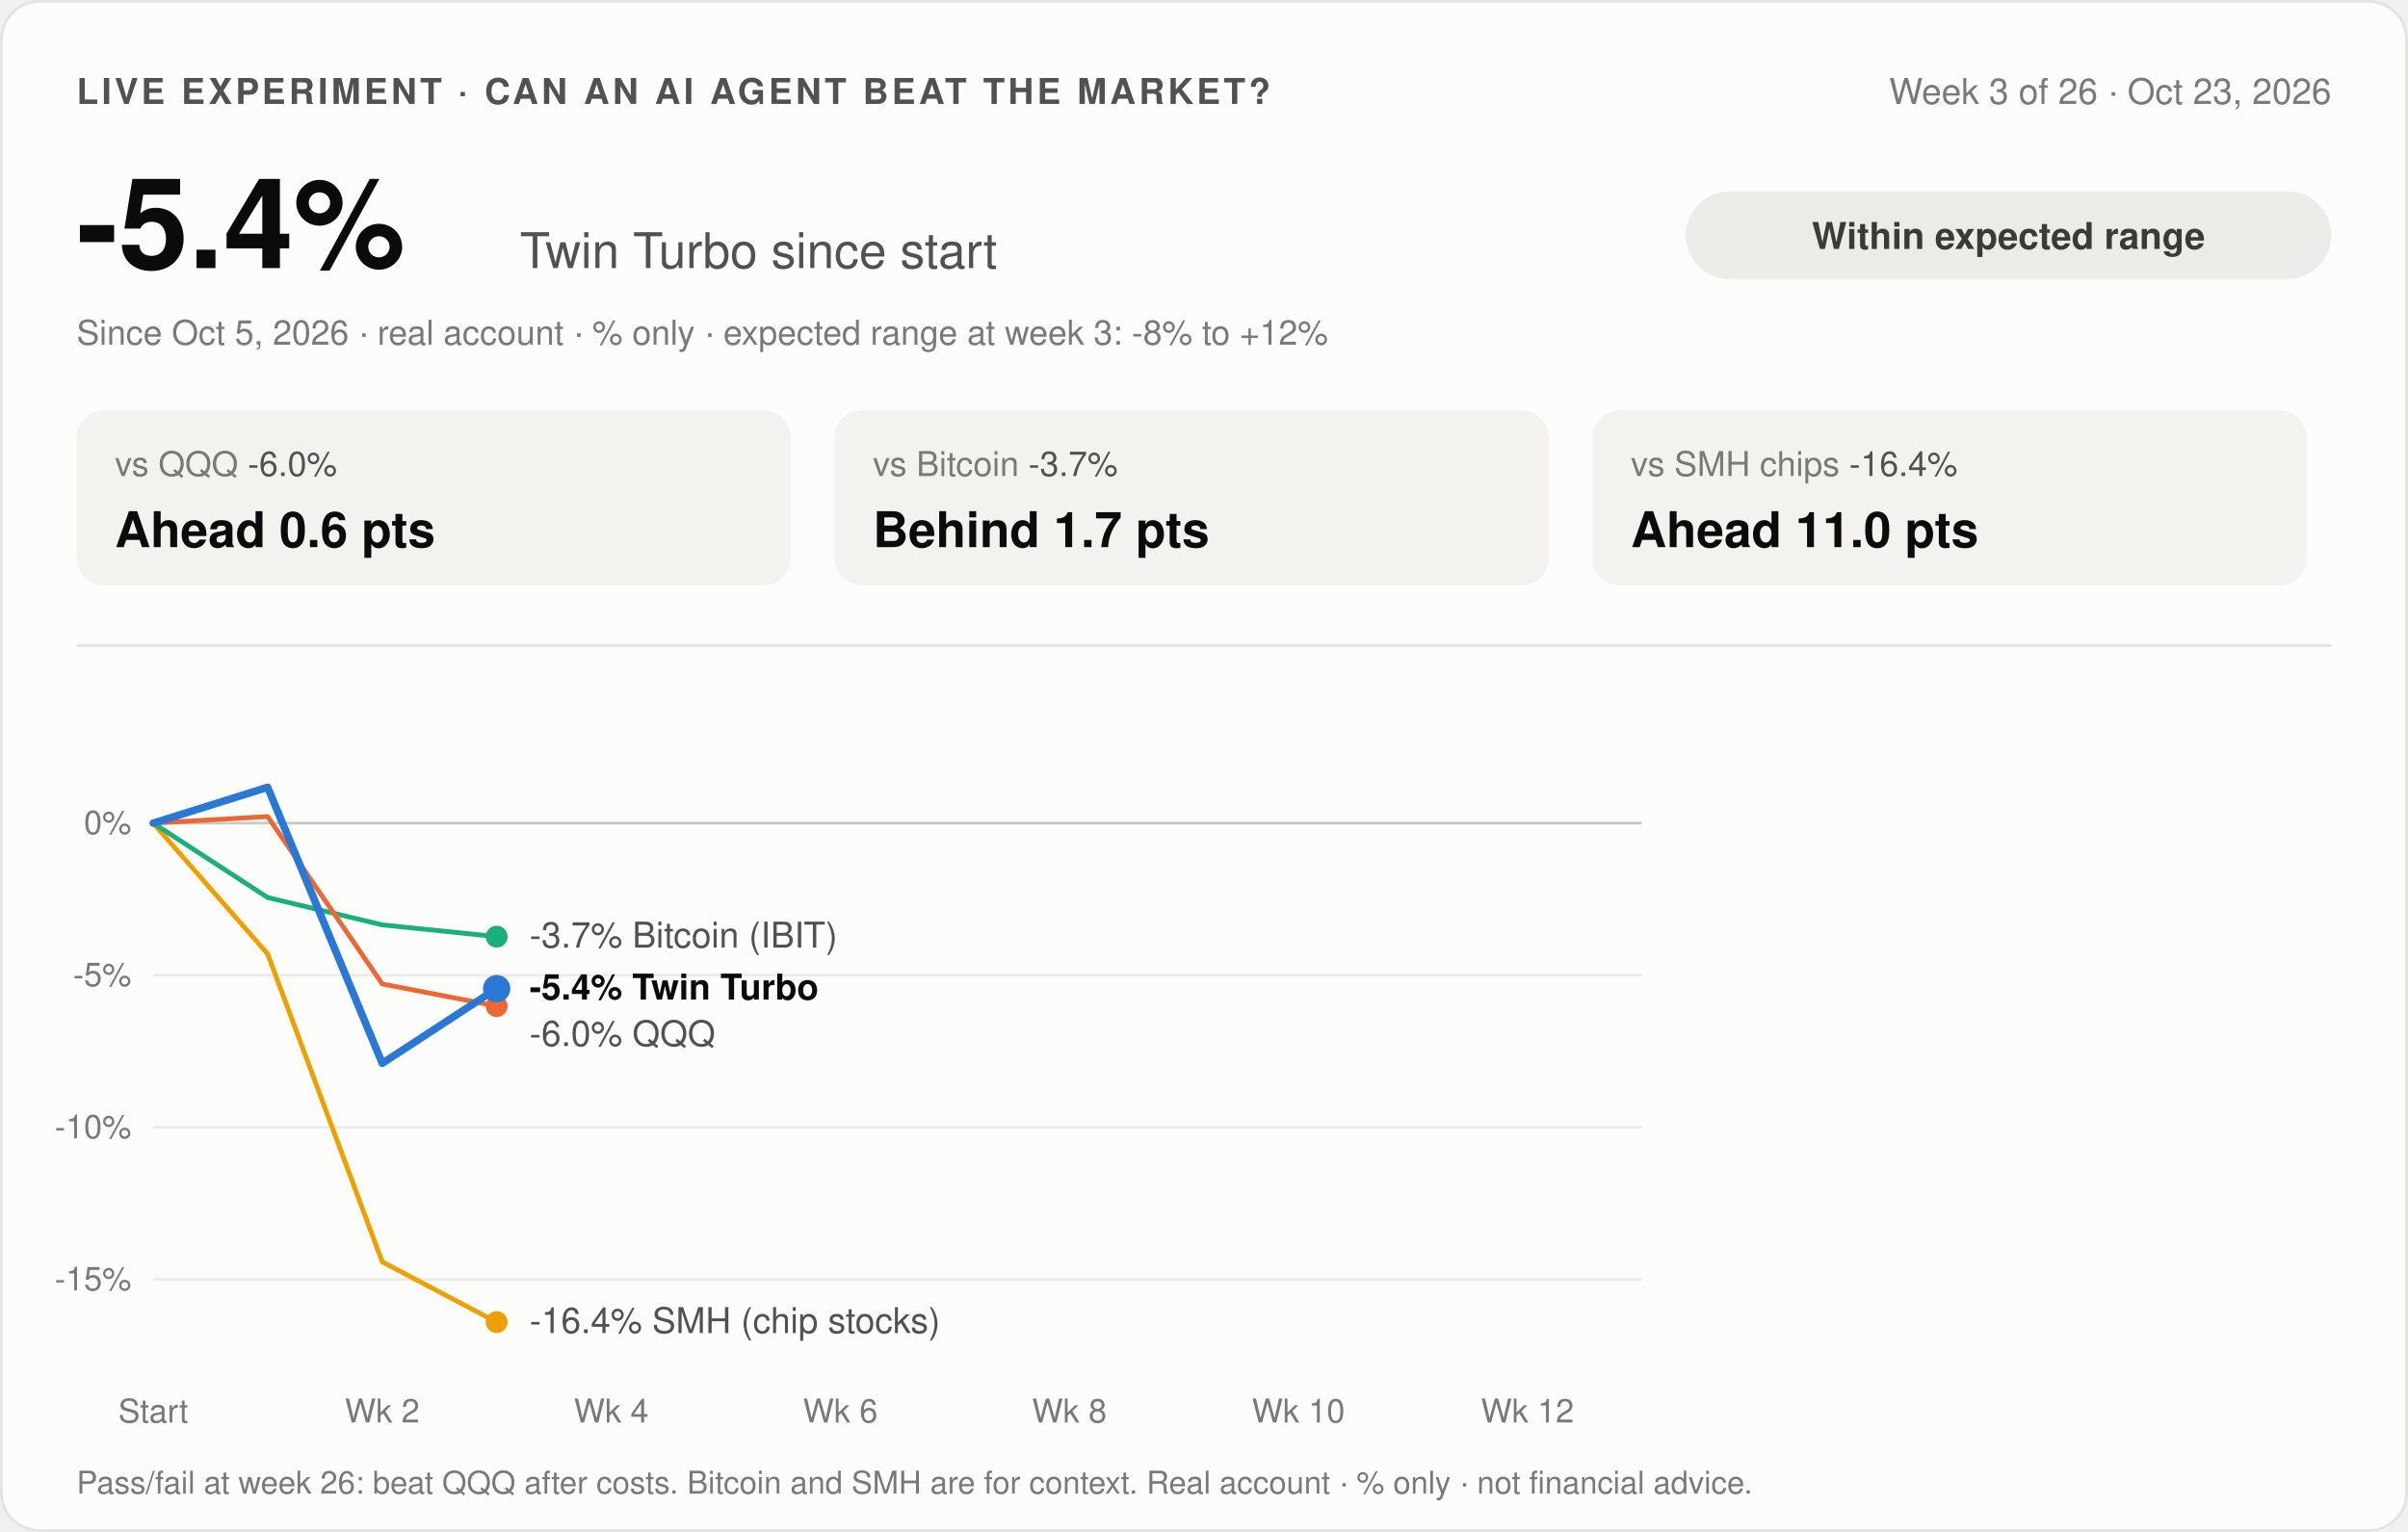
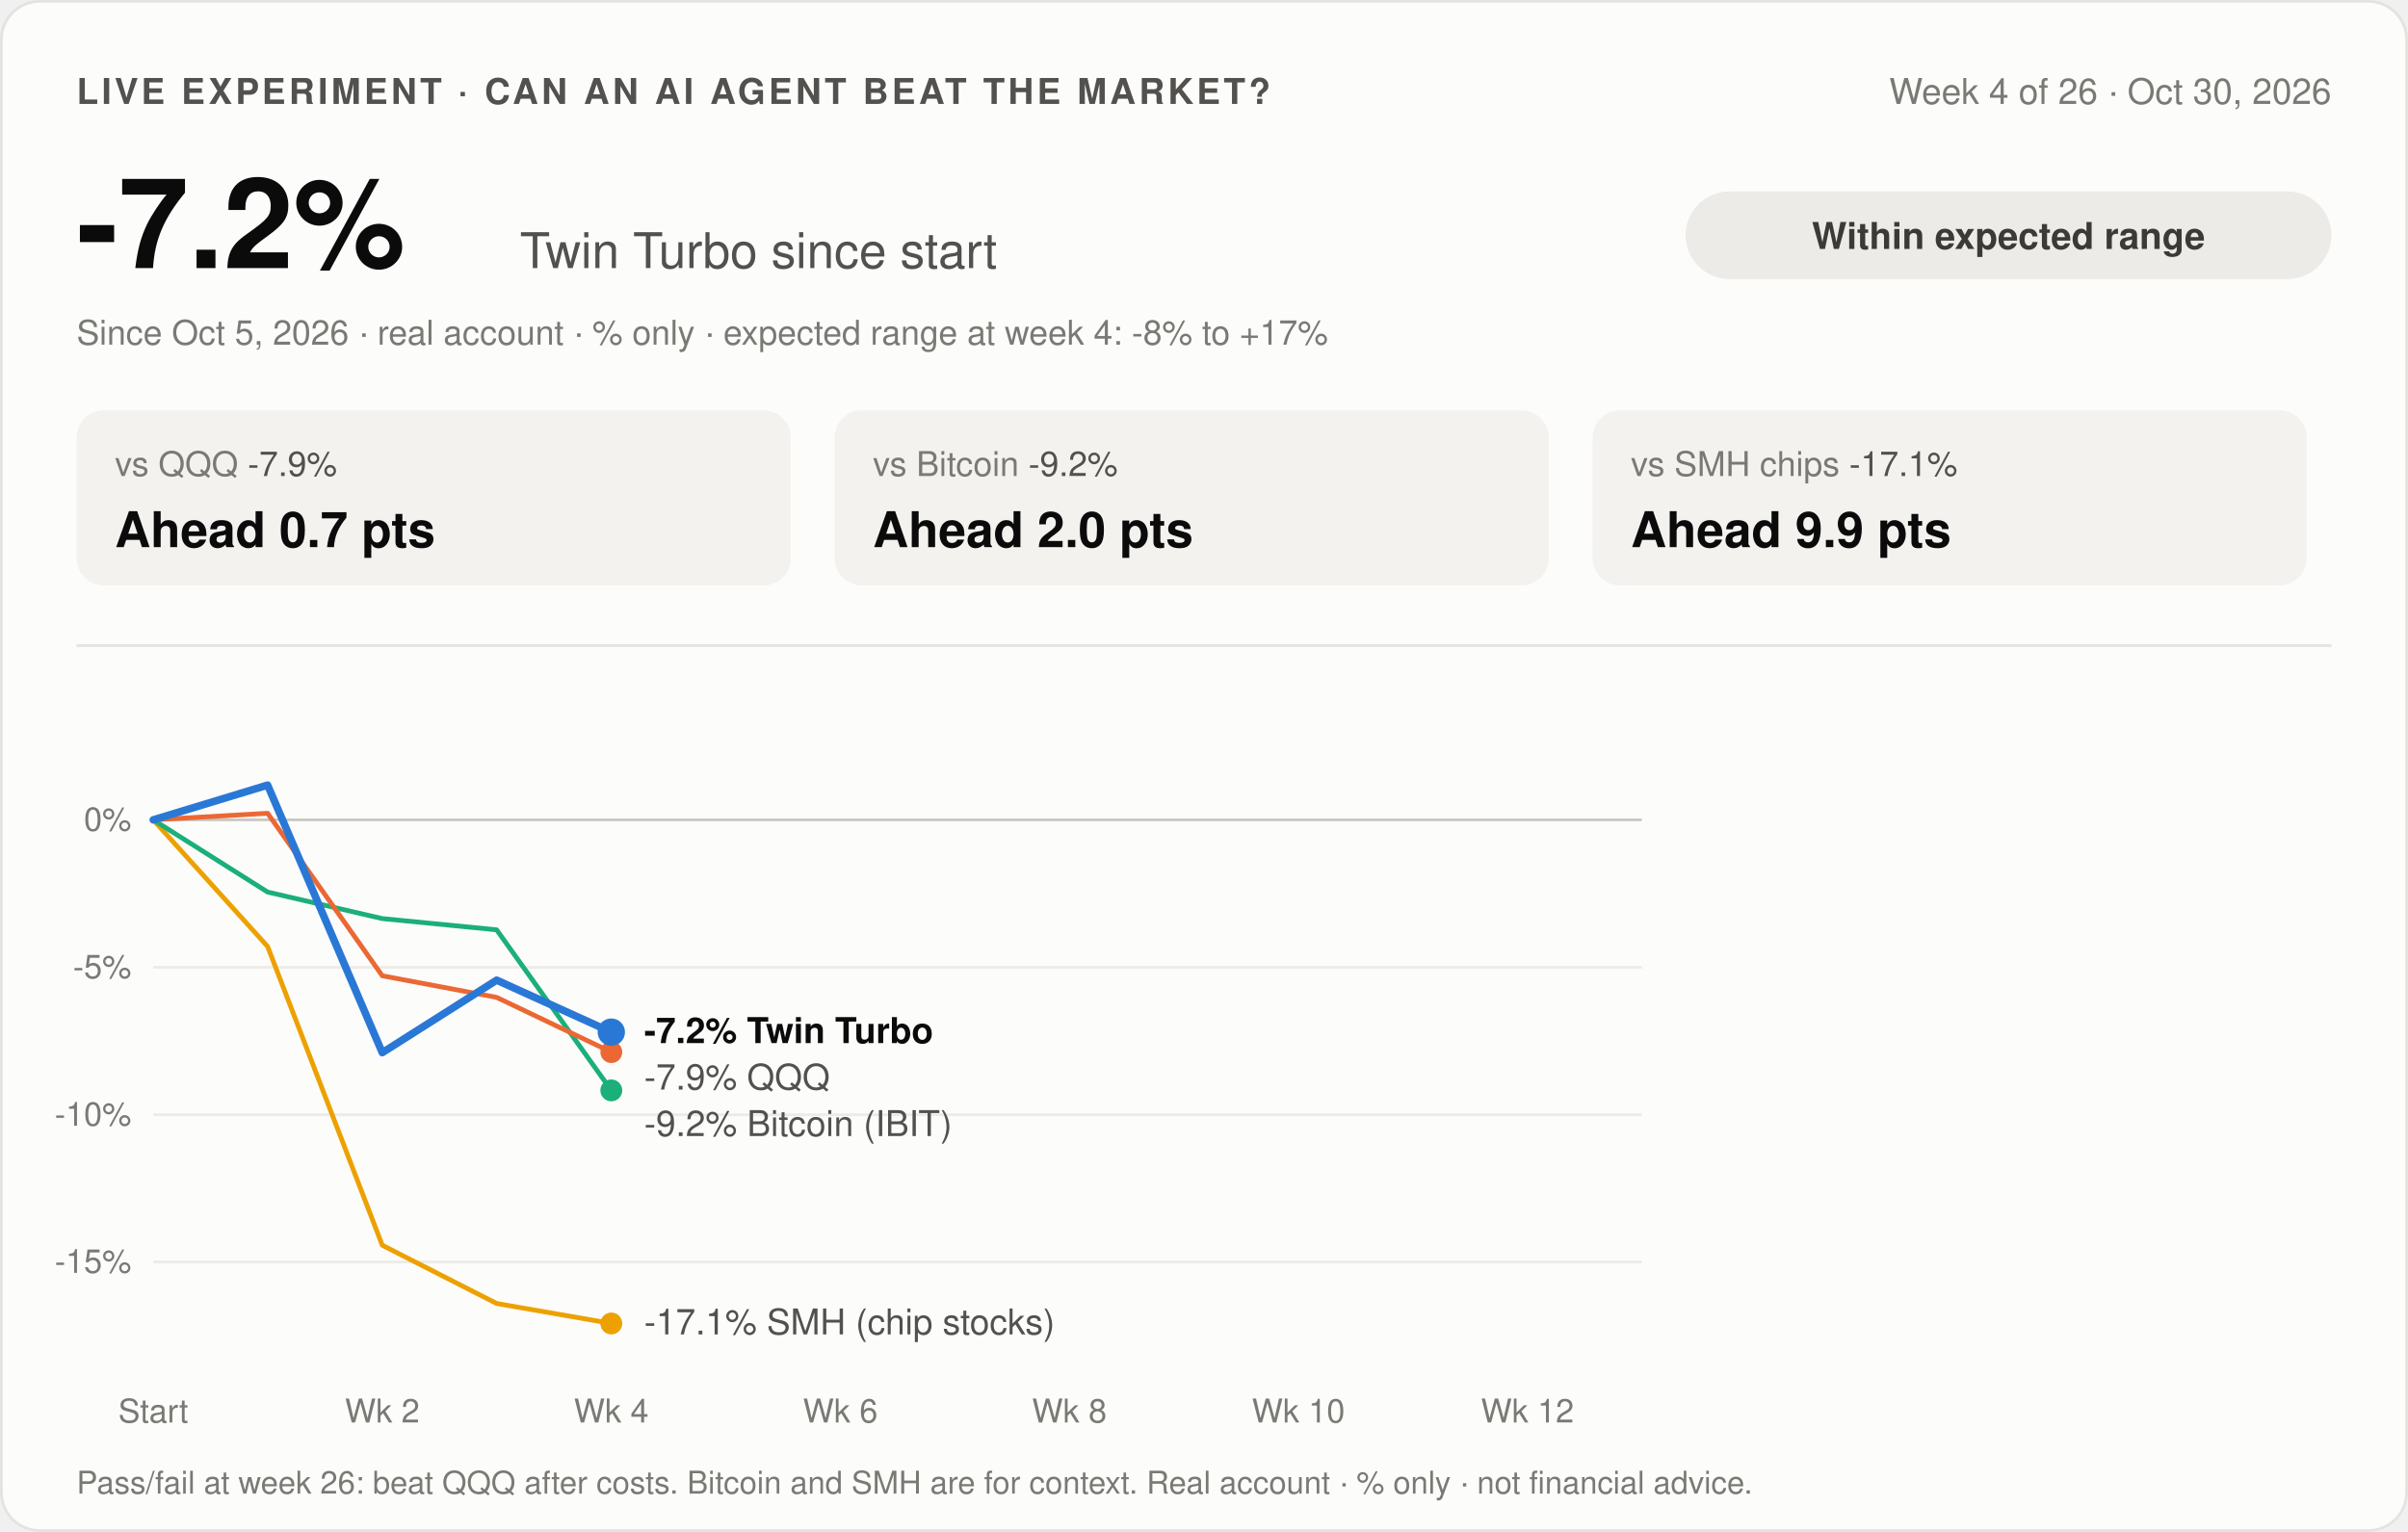
<svg xmlns="http://www.w3.org/2000/svg" viewBox="0 0 880 560" width="880" height="560" font-family="-apple-system,BlinkMacSystemFont,'Segoe UI',Helvetica,Arial,sans-serif">
  <style>
.bg{fill:#fcfcfb;stroke:#e4e3df} .t1{fill:#0b0b0b} .t2{fill:#52514e} .t3{fill:#7a7974} .chip{fill:#f3f2ef}
.grid{stroke:#ecebe7} .zero{stroke:#c9c8c3} .ax{fill:#7a7974;font-size:12px} .div{stroke:#e4e3df}
.s1{stroke:#2a78d6} .s2{stroke:#eb6834} .s3{stroke:#1baf7a} .s4{stroke:#eda100}
.s1f{fill:#2a78d6} .s2f{fill:#eb6834} .s3f{fill:#1baf7a} .s4f{fill:#eda100}
.pill{fill:#ecebe7} .pillt{fill:#3b3a37}
@media (prefers-color-scheme: dark){
.bg{fill:#1a1a19;stroke:#2e2e2c} .t1{fill:#fff} .t2{fill:#c3c2b7} .t3{fill:#9a998f} .chip{fill:#242423}
.grid{stroke:#2a2a28} .zero{stroke:#4a4a46} .ax{fill:#9a998f} .div{stroke:#2e2e2c}
.s1{stroke:#3987e5} .s2{stroke:#d95926} .s3{stroke:#199e70} .s4{stroke:#c98500}
.s1f{fill:#3987e5} .s2f{fill:#d95926} .s3f{fill:#199e70} .s4f{fill:#c98500}
.pill{fill:#2c2c2a} .pillt{fill:#e6e5df} }
</style>
  <rect x=".5" y=".5" width="879" height="559" rx="14" class="bg" />
  <text x="28" y="38" class="t2" font-size="13" font-weight="600" letter-spacing="1.2">LIVE EXPERIMENT · CAN AN AI AGENT BEAT THE MARKET?</text>
-   <text x="852" y="38" class="t3" font-size="13" text-anchor="end">Week 3 of 26 · Oct 23, 2026</text>
-   <text x="28" y="98" class="t1" font-size="46" font-weight="700">-5.4%</text>
+   <text x="852" y="38" class="t3" font-size="13" text-anchor="end">Week 4 of 26 · Oct 30, 2026</text>
+   <text x="28" y="98" class="t1" font-size="46" font-weight="700">-7.2%</text>
  <text x="190" y="98" class="t2" font-size="18">Twin Turbo since start</text>
  <rect x="616" y="70" width="236" height="32" rx="16" class="pill" />
  <text x="734" y="91" class="pillt" font-size="13.5" font-weight="600" text-anchor="middle">Within expected range</text>
-   <text x="28" y="126" class="t3" font-size="12.5">Since Oct 5, 2026 · real account · % only · expected range at week 3: -8% to +12%</text>
+   <text x="28" y="126" class="t3" font-size="12.5">Since Oct 5, 2026 · real account · % only · expected range at week 4: -8% to +17%</text>
  <rect x="28" y="150" width="261" height="64" rx="10" class="chip" />
-   <text x="42" y="174" class="t3" font-size="12.5">vs QQQ <tspan class="t2">-6.0%</tspan>
+   <text x="42" y="174" class="t3" font-size="12.5">vs QQQ <tspan class="t2">-7.9%</tspan>
  </text>
-   <text x="42" y="200" class="t1" font-size="18" font-weight="700">Ahead 0.6 pts</text>
+   <text x="42" y="200" class="t1" font-size="18" font-weight="700">Ahead 0.7 pts</text>
  <rect x="305" y="150" width="261" height="64" rx="10" class="chip" />
-   <text x="319" y="174" class="t3" font-size="12.5">vs Bitcoin <tspan class="t2">-3.7%</tspan>
+   <text x="319" y="174" class="t3" font-size="12.5">vs Bitcoin <tspan class="t2">-9.2%</tspan>
  </text>
-   <text x="319" y="200" class="t1" font-size="18" font-weight="700">Behind 1.7 pts</text>
+   <text x="319" y="200" class="t1" font-size="18" font-weight="700">Ahead 2.0 pts</text>
  <rect x="582" y="150" width="261" height="64" rx="10" class="chip" />
-   <text x="596" y="174" class="t3" font-size="12.5">vs SMH chips <tspan class="t2">-16.4%</tspan>
+   <text x="596" y="174" class="t3" font-size="12.5">vs SMH chips <tspan class="t2">-17.1%</tspan>
  </text>
-   <text x="596" y="200" class="t1" font-size="18" font-weight="700">Ahead 11.0 pts</text>
+   <text x="596" y="200" class="t1" font-size="18" font-weight="700">Ahead 9.9 pts</text>
  <line x1="28" x2="852" y1="236" y2="236" class="div" />
-   <line x1="56" x2="600" y1="467.7" y2="467.7" class="grid" />
-   <text x="48" y="471.7" class="ax" text-anchor="end">-15%</text>
-   <line x1="56" x2="600" y1="412.1" y2="412.1" class="grid" />
-   <text x="48" y="416.1" class="ax" text-anchor="end">-10%</text>
-   <line x1="56" x2="600" y1="356.5" y2="356.5" class="grid" />
-   <text x="48" y="360.5" class="ax" text-anchor="end">-5%</text>
-   <line x1="56" x2="600" y1="300.9" y2="300.9" class="zero" />
-   <text x="48" y="304.9" class="ax" text-anchor="end">0%</text>
+   <line x1="56" x2="600" y1="461.3" y2="461.3" class="grid" />
+   <text x="48" y="465.3" class="ax" text-anchor="end">-15%</text>
+   <line x1="56" x2="600" y1="407.5" y2="407.5" class="grid" />
+   <text x="48" y="411.5" class="ax" text-anchor="end">-10%</text>
+   <line x1="56" x2="600" y1="353.6" y2="353.6" class="grid" />
+   <text x="48" y="357.6" class="ax" text-anchor="end">-5%</text>
+   <line x1="56" x2="600" y1="299.7" y2="299.7" class="zero" />
+   <text x="48" y="303.7" class="ax" text-anchor="end">0%</text>
  <text x="56.0" y="520" class="ax" text-anchor="middle">Start</text>
  <text x="139.7" y="520" class="ax" text-anchor="middle">Wk 2</text>
  <text x="223.4" y="520" class="ax" text-anchor="middle">Wk 4</text>
  <text x="307.1" y="520" class="ax" text-anchor="middle">Wk 6</text>
  <text x="390.8" y="520" class="ax" text-anchor="middle">Wk 8</text>
  <text x="474.5" y="520" class="ax" text-anchor="middle">Wk 10</text>
  <text x="558.2" y="520" class="ax" text-anchor="middle">Wk 12</text>
-   <path d="M56.0,300.9 L97.8,348.7 L139.7,461.3 L181.5,483.3" fill="none" stroke-width="1.75" class="s4" stroke-linejoin="round" stroke-linecap="round" />
-   <circle cx="181.5" cy="483.3" r="4" class="s4f" />
-   <path d="M56.0,300.9 L97.8,328.1 L139.7,338.1 L181.5,342.4" fill="none" stroke-width="1.75" class="s3" stroke-linejoin="round" stroke-linecap="round" />
-   <circle cx="181.5" cy="342.4" r="4" class="s3f" />
-   <path d="M56.0,300.9 L97.8,298.5 L139.7,359.7 L181.5,367.8" fill="none" stroke-width="1.75" class="s2" stroke-linejoin="round" stroke-linecap="round" />
-   <circle cx="181.5" cy="367.8" r="4" class="s2f" />
-   <path d="M56.0,300.9 L97.8,287.8 L139.7,388.7 L181.5,361.4" fill="none" stroke-width="2.75" class="s1" stroke-linejoin="round" stroke-linecap="round" />
-   <circle cx="181.5" cy="361.4" r="5" class="s1f" />
-   <text x="193.5" y="346.4" class="t2" font-size="13">-3.7%  Bitcoin (IBIT)</text>
-   <text x="193.5" y="365.4" class="t1" font-size="13" font-weight="700">-5.4%  Twin Turbo</text>
-   <text x="193.5" y="382.4" class="t2" font-size="13">-6.0%  QQQ</text>
-   <text x="193.5" y="487.3" class="t2" font-size="13">-16.4%  SMH (chip stocks)</text>
+   <path d="M56.0,299.7 L97.8,346.0 L139.7,455.2 L181.5,476.5 L223.4,483.8" fill="none" stroke-width="1.75" class="s4" stroke-linejoin="round" stroke-linecap="round" />
+   <circle cx="223.4" cy="483.8" r="4" class="s4f" />
+   <path d="M56.0,299.7 L97.8,326.1 L139.7,335.8 L181.5,339.9 L223.4,398.6" fill="none" stroke-width="1.75" class="s3" stroke-linejoin="round" stroke-linecap="round" />
+   <circle cx="223.4" cy="398.6" r="4" class="s3f" />
+   <path d="M56.0,299.7 L97.8,297.3 L139.7,356.7 L181.5,364.6 L223.4,384.6" fill="none" stroke-width="1.75" class="s2" stroke-linejoin="round" stroke-linecap="round" />
+   <circle cx="223.4" cy="384.6" r="4" class="s2f" />
+   <path d="M56.0,299.7 L97.8,287.0 L139.7,384.8 L181.5,358.3 L223.4,377.3" fill="none" stroke-width="2.75" class="s1" stroke-linejoin="round" stroke-linecap="round" />
+   <circle cx="223.4" cy="377.3" r="5" class="s1f" />
+   <text x="235.4" y="381.3" class="t1" font-size="13" font-weight="700">-7.2%  Twin Turbo</text>
+   <text x="235.4" y="398.3" class="t2" font-size="13">-7.9%  QQQ</text>
+   <text x="235.4" y="415.3" class="t2" font-size="13">-9.2%  Bitcoin (IBIT)</text>
+   <text x="235.4" y="487.8" class="t2" font-size="13">-17.1%  SMH (chip stocks)</text>
  <text x="28" y="546" class="t3" font-size="11.5">Pass/fail at week 26: beat QQQ after costs. Bitcoin and SMH are for context. Real account · % only · not financial advice.</text>
</svg>
